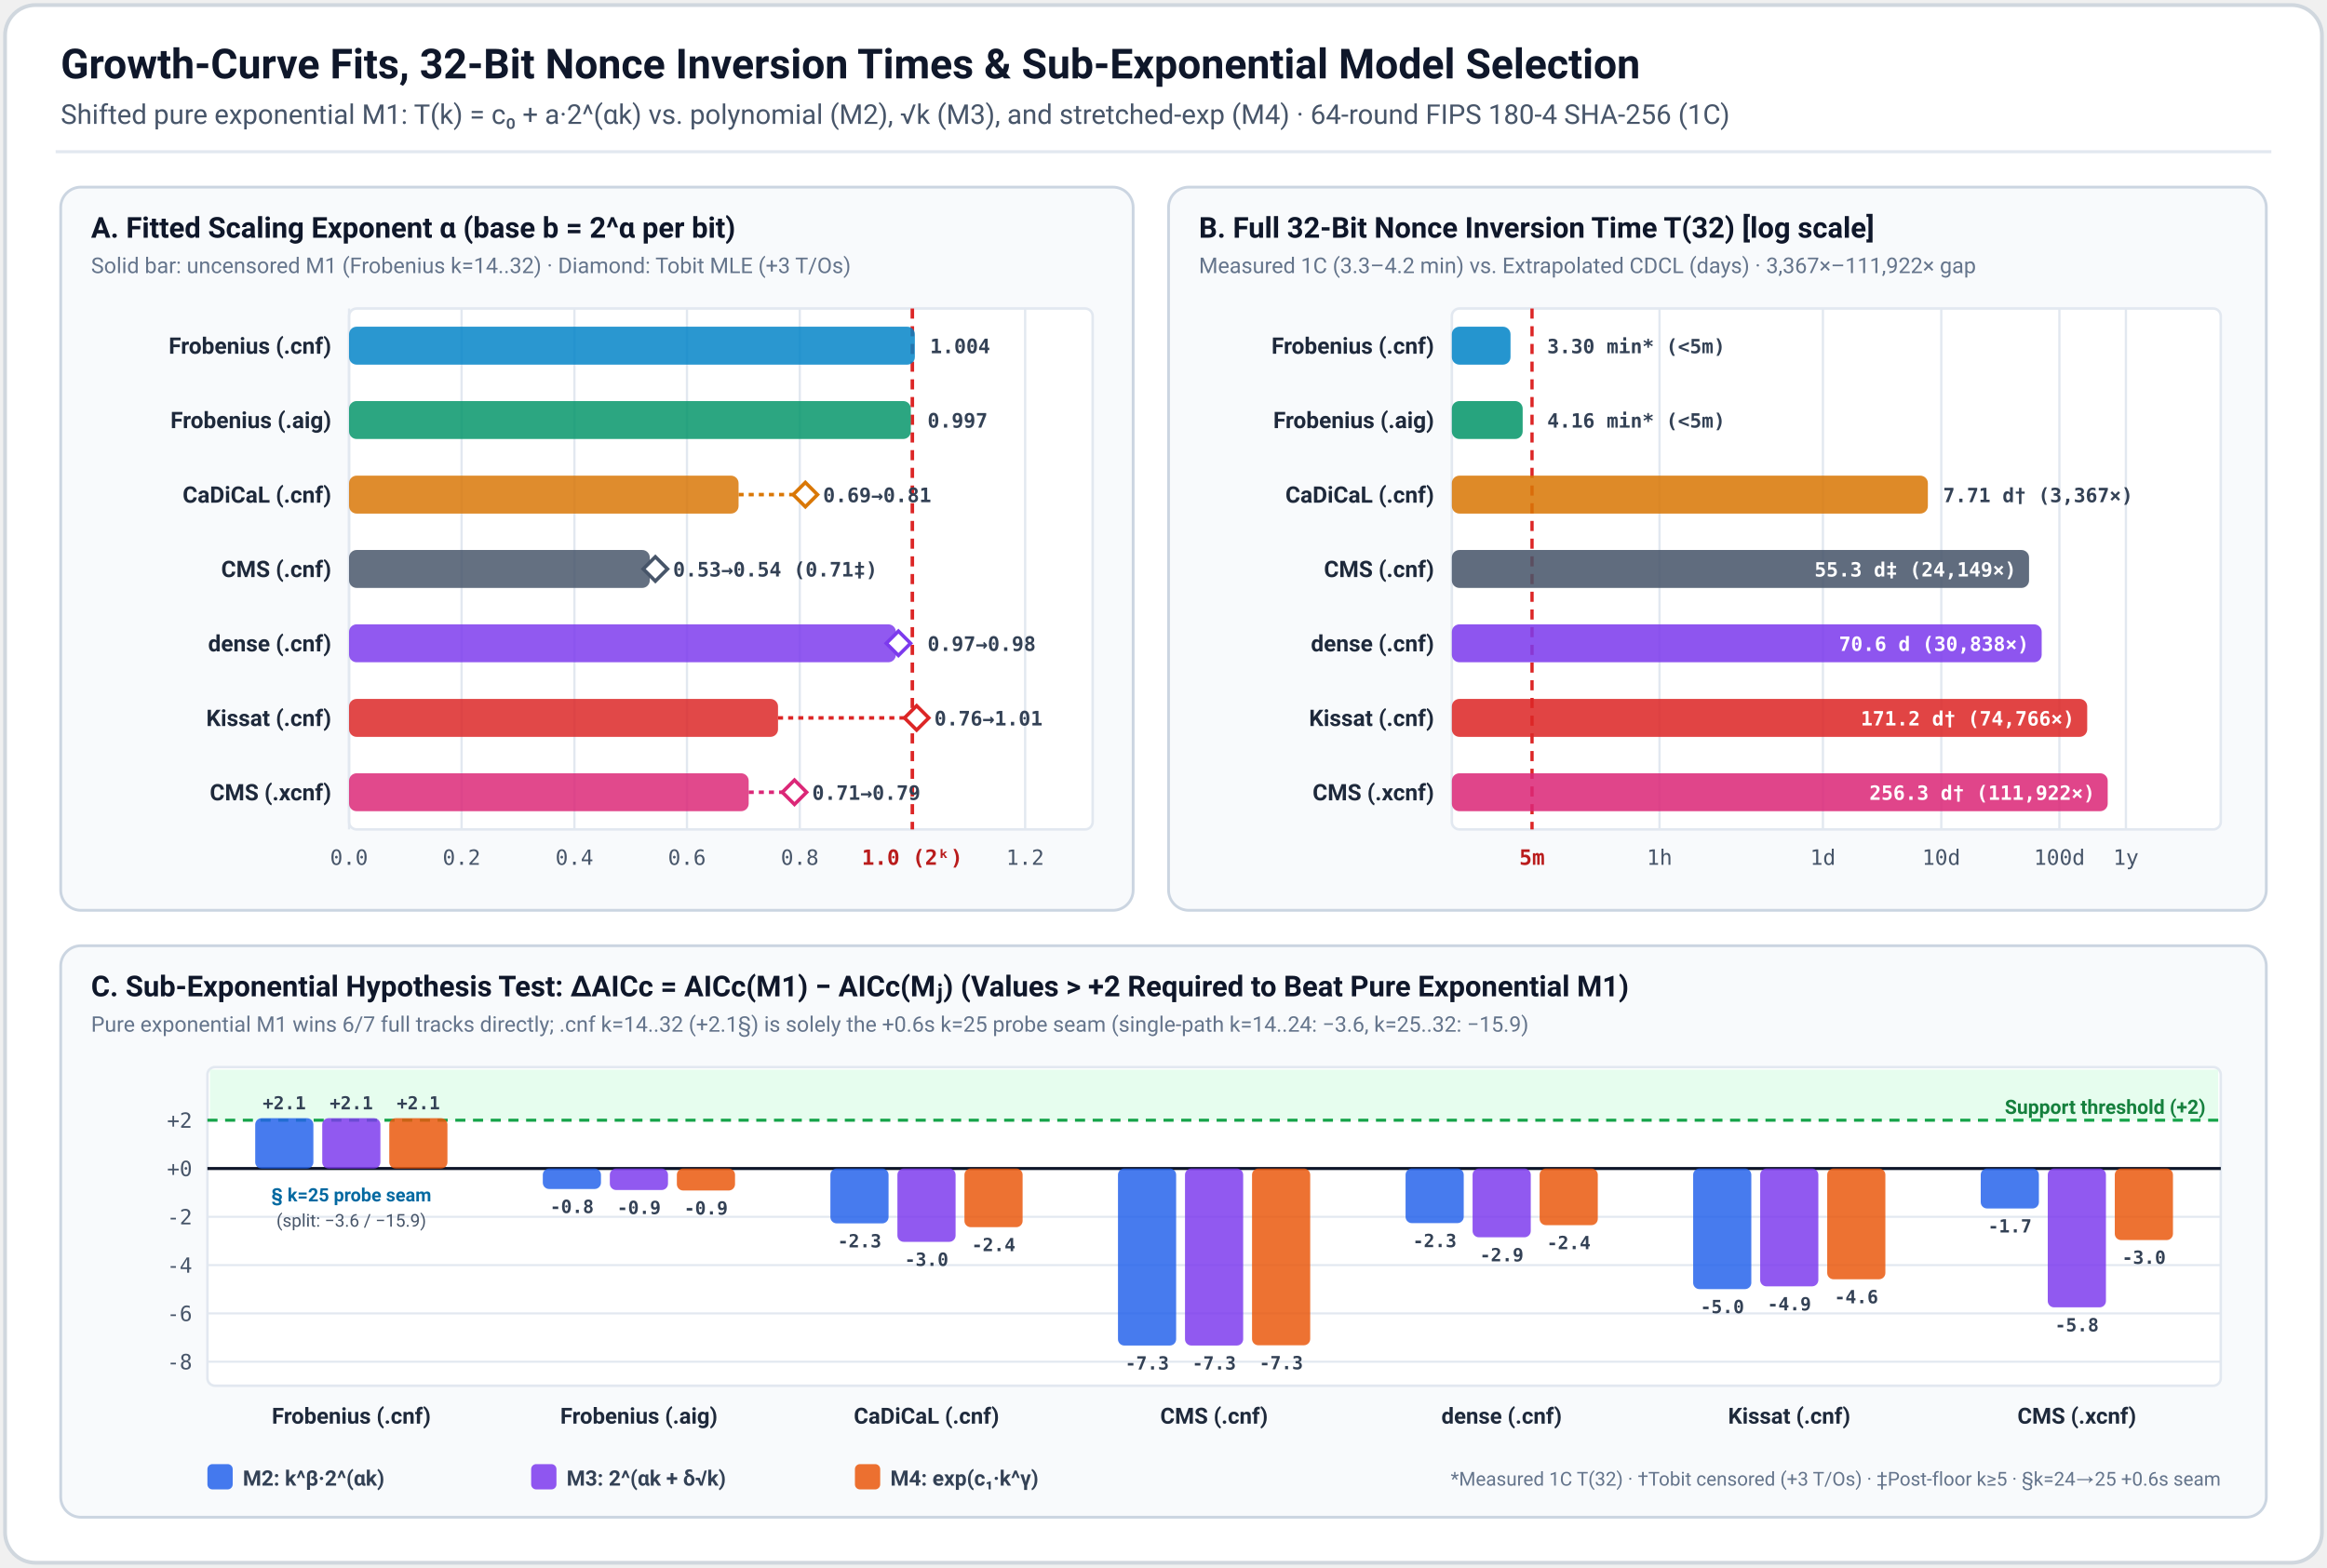
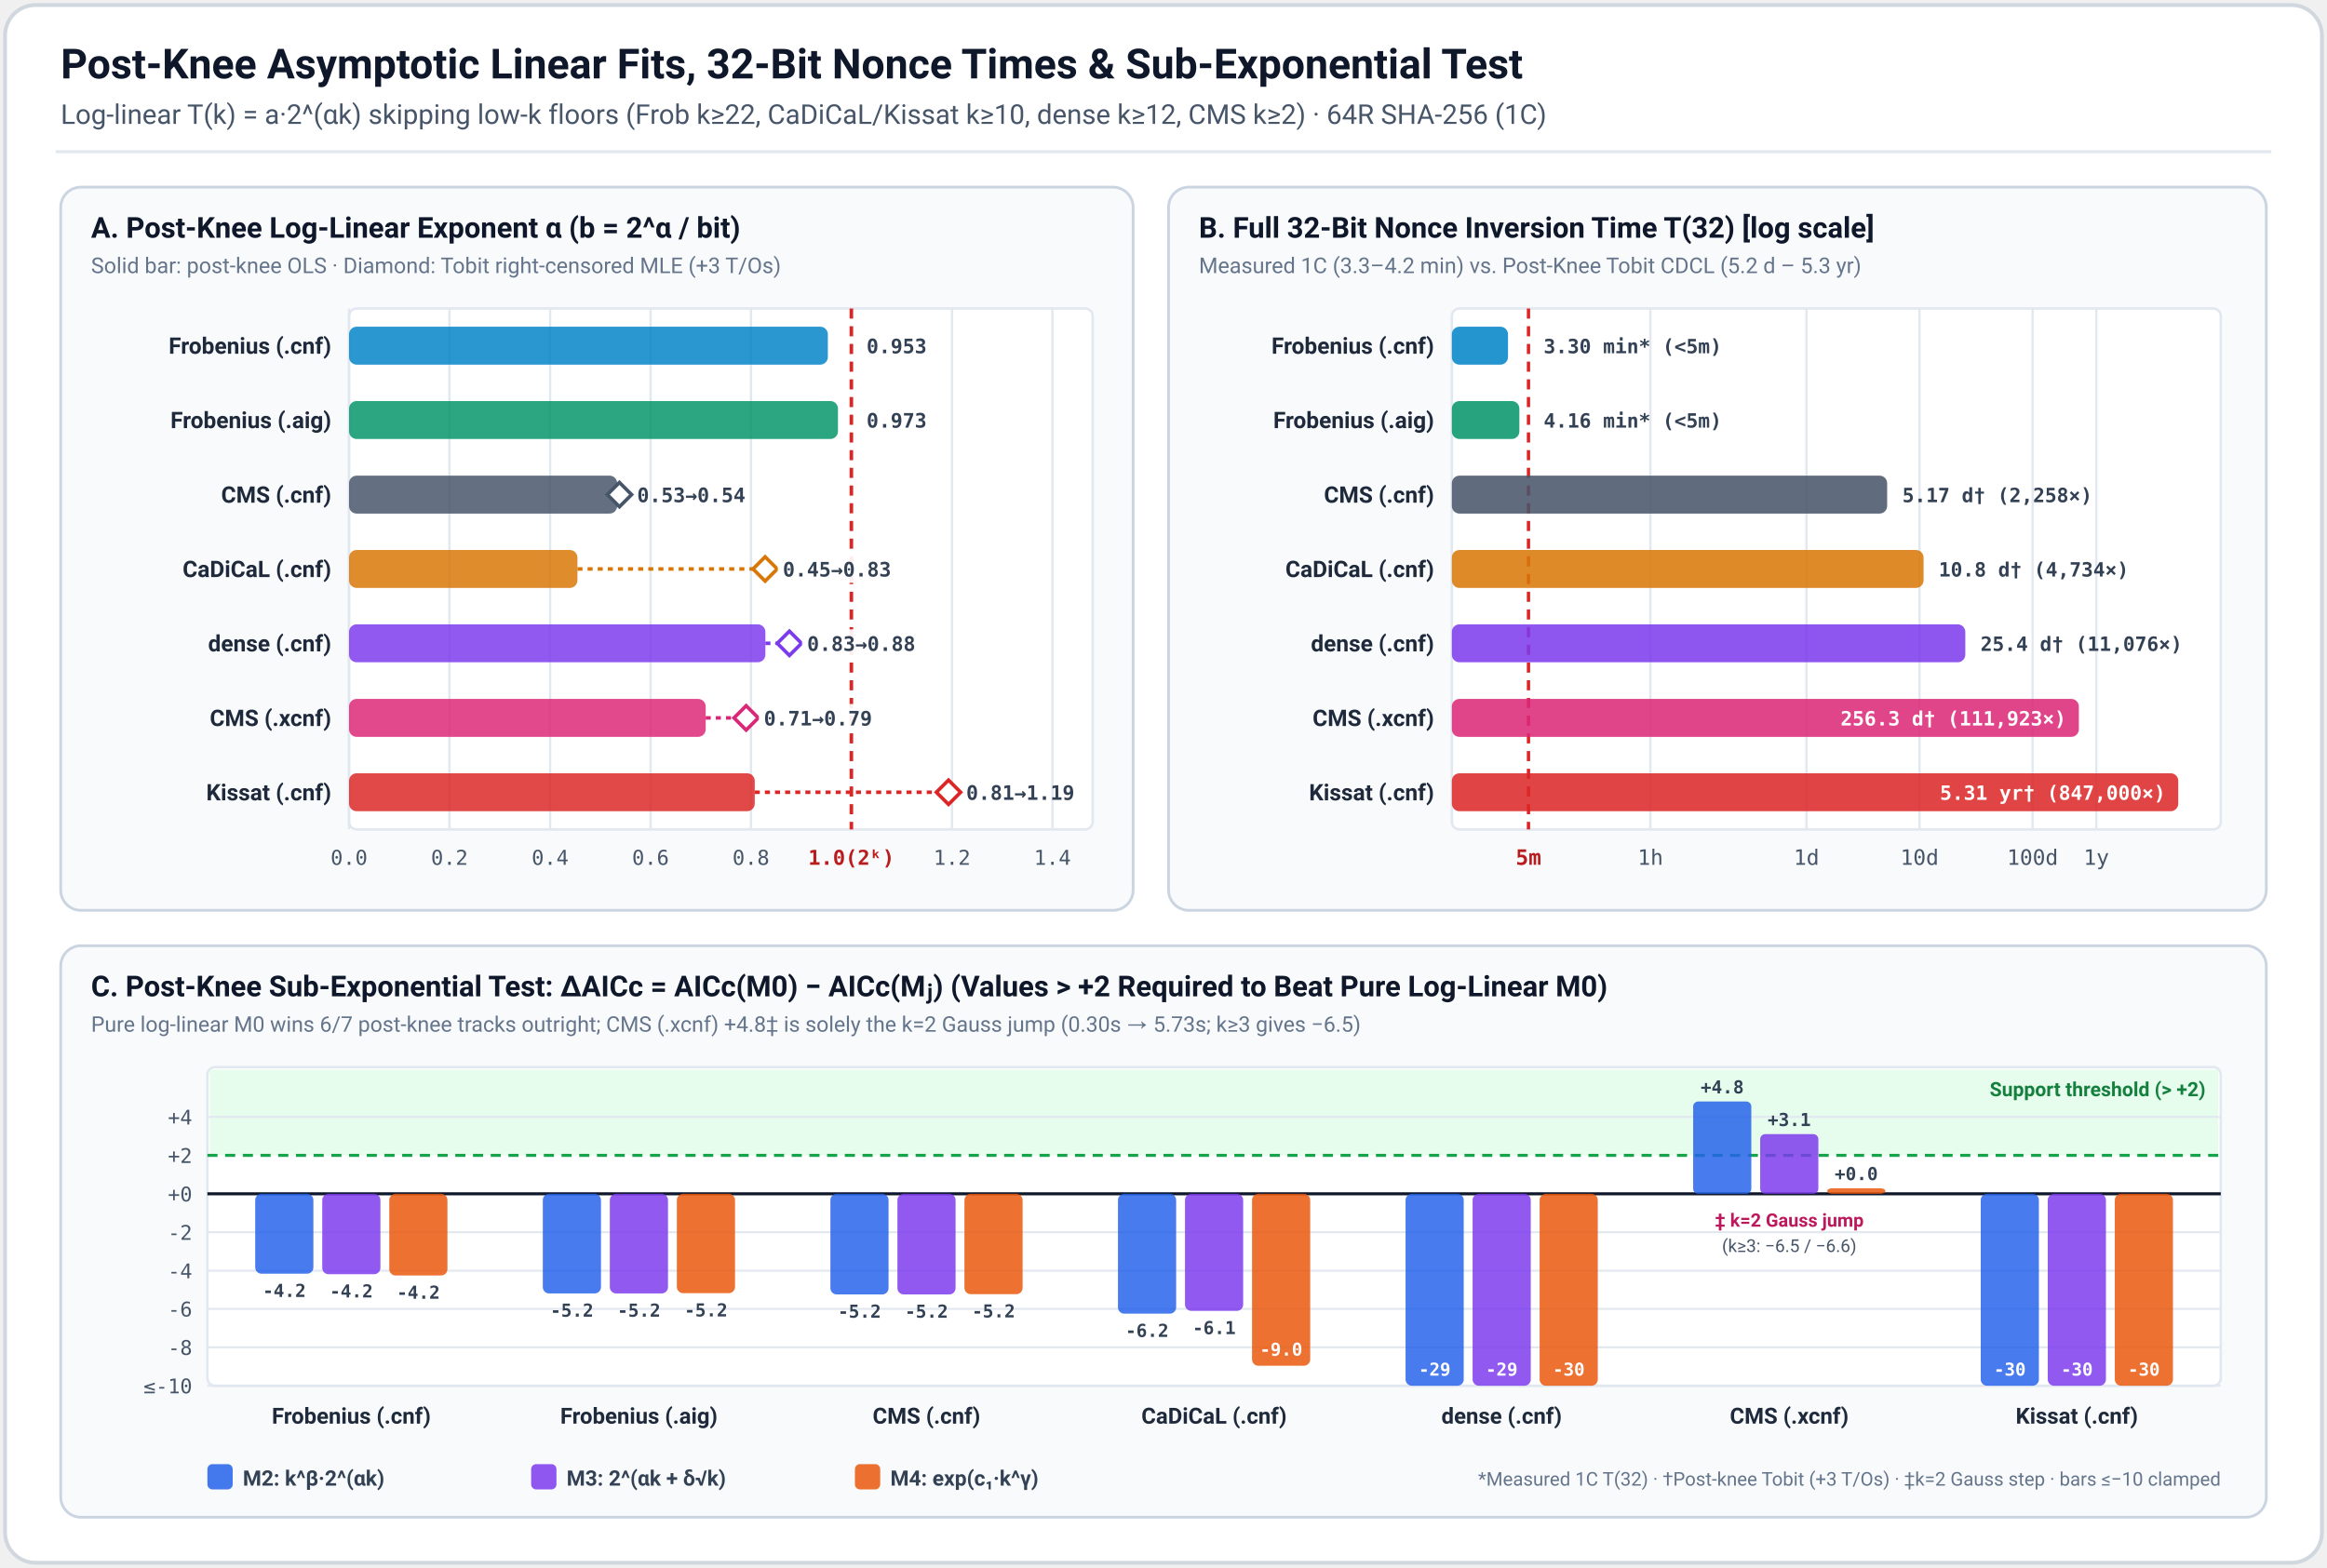
<svg xmlns="http://www.w3.org/2000/svg" viewBox="0 0 920 620" width="920" height="620" role="img" aria-label="Growth-curve analysis: doubling exponents, 32-bit nonce inversion times, and AICc model selection across 7 SAT tracks">
  <rect x="2" y="2" width="916" height="616" rx="12" fill="#ffffff" stroke="#d0d7de" stroke-width="1.5" />
  <g font-family="system-ui, -apple-system, 'Segoe UI', Roboto, Helvetica, Arial, sans-serif">
-     <text x="24" y="31" font-size="16.4" font-weight="700" fill="#0f172a">Growth-Curve Fits, 32-Bit Nonce Inversion Times &amp; Sub-Exponential Model Selection</text>
-     <text x="24" y="49" font-size="10.8" fill="#475569">Shifted pure exponential M1: T(k) = c₀ + a·2^(αk) vs. polynomial (M2), √k (M3), and stretched-exp (M4) · 64-round FIPS 180-4 SHA-256 (1C)</text>
+     <text x="24" y="31" font-size="16.4" font-weight="700" fill="#0f172a">Post-Knee Asymptotic Linear Fits, 32-Bit Nonce Times &amp; Sub-Exponential Test</text>
+     <text x="24" y="49" font-size="10.8" fill="#475569">Log-linear T(k) = a·2^(αk) skipping low-k floors (Frob k≥22, CaDiCaL/Kissat k≥10, dense k≥12, CMS k≥2) · 64R SHA-256 (1C)</text>
    <line x1="22" y1="60" x2="898" y2="60" stroke="#e2e8f0" stroke-width="1.2" />
    <rect x="24" y="74" width="424" height="286" rx="8" fill="#f8fafc" stroke="#cbd5e1" stroke-width="1.1" />
-     <text x="36" y="94" font-size="11.4" font-weight="700" fill="#0f172a">A. Fitted Scaling Exponent α  (base b = 2^α per bit)</text>
-     <text x="36" y="108" font-size="8.6" fill="#64748b">Solid bar: uncensored M1 (Frobenius k=14..32) · Diamond: Tobit MLE (+3 T/Os)</text>
+     <text x="36" y="94" font-size="11.4" font-weight="700" fill="#0f172a">A. Post-Knee Log-Linear Exponent α  (b = 2^α / bit)</text>
+     <text x="36" y="108" font-size="8.6" fill="#64748b">Solid bar: post-knee OLS · Diamond: Tobit right-censored MLE (+3 T/Os)</text>
    <rect x="138" y="122" width="294" height="206" rx="3" fill="#ffffff" stroke="#e2e8f0" stroke-width="1" />
    <line x1="138.0" y1="122" x2="138.0" y2="328" stroke="#e2e8f0" stroke-width="0.9" />
-     <text x="138.0" y="342" text-anchor="middle" font-family="ui-monospace, SFMono-Regular, Menlo, Consolas, monospace" font-size="8.3" font-weight="400" fill="#475569">0.0</text>
-     <line x1="182.5" y1="122" x2="182.5" y2="328" stroke="#e2e8f0" stroke-width="0.9" />
-     <text x="182.5" y="342" text-anchor="middle" font-family="ui-monospace, SFMono-Regular, Menlo, Consolas, monospace" font-size="8.3" font-weight="400" fill="#475569">0.2</text>
-     <line x1="227.1" y1="122" x2="227.1" y2="328" stroke="#e2e8f0" stroke-width="0.9" />
-     <text x="227.1" y="342" text-anchor="middle" font-family="ui-monospace, SFMono-Regular, Menlo, Consolas, monospace" font-size="8.3" font-weight="400" fill="#475569">0.4</text>
-     <line x1="271.6" y1="122" x2="271.6" y2="328" stroke="#e2e8f0" stroke-width="0.9" />
-     <text x="271.6" y="342" text-anchor="middle" font-family="ui-monospace, SFMono-Regular, Menlo, Consolas, monospace" font-size="8.3" font-weight="400" fill="#475569">0.6</text>
-     <line x1="316.2" y1="122" x2="316.2" y2="328" stroke="#e2e8f0" stroke-width="0.9" />
-     <text x="316.2" y="342" text-anchor="middle" font-family="ui-monospace, SFMono-Regular, Menlo, Consolas, monospace" font-size="8.3" font-weight="400" fill="#475569">0.8</text>
-     <line x1="360.7" y1="122" x2="360.7" y2="328" stroke="#dc2626" stroke-width="1.4" stroke-dasharray="4,3" />
-     <text x="360.7" y="342" text-anchor="middle" font-family="ui-monospace, SFMono-Regular, Menlo, Consolas, monospace" font-size="8.3" font-weight="700" fill="#b91c1c">1.0 (2ᵏ)</text>
-     <line x1="405.3" y1="122" x2="405.3" y2="328" stroke="#e2e8f0" stroke-width="0.9" />
-     <text x="405.3" y="342" text-anchor="middle" font-family="ui-monospace, SFMono-Regular, Menlo, Consolas, monospace" font-size="8.3" font-weight="400" fill="#475569">1.2</text>
+     <text x="138.0" y="342" text-anchor="middle" font-family="ui-monospace, SFMono-Regular, Menlo, Consolas, monospace" font-size="8.1" font-weight="400" fill="#475569">0.0</text>
+     <line x1="177.7" y1="122" x2="177.7" y2="328" stroke="#e2e8f0" stroke-width="0.9" />
+     <text x="177.7" y="342" text-anchor="middle" font-family="ui-monospace, SFMono-Regular, Menlo, Consolas, monospace" font-size="8.1" font-weight="400" fill="#475569">0.2</text>
+     <line x1="217.5" y1="122" x2="217.5" y2="328" stroke="#e2e8f0" stroke-width="0.9" />
+     <text x="217.5" y="342" text-anchor="middle" font-family="ui-monospace, SFMono-Regular, Menlo, Consolas, monospace" font-size="8.1" font-weight="400" fill="#475569">0.4</text>
+     <line x1="257.2" y1="122" x2="257.2" y2="328" stroke="#e2e8f0" stroke-width="0.9" />
+     <text x="257.2" y="342" text-anchor="middle" font-family="ui-monospace, SFMono-Regular, Menlo, Consolas, monospace" font-size="8.1" font-weight="400" fill="#475569">0.6</text>
+     <line x1="296.9" y1="122" x2="296.9" y2="328" stroke="#e2e8f0" stroke-width="0.9" />
+     <text x="296.9" y="342" text-anchor="middle" font-family="ui-monospace, SFMono-Regular, Menlo, Consolas, monospace" font-size="8.1" font-weight="400" fill="#475569">0.8</text>
+     <line x1="336.6" y1="122" x2="336.6" y2="328" stroke="#dc2626" stroke-width="1.4" stroke-dasharray="4,3" />
+     <text x="336.6" y="342" text-anchor="middle" font-family="ui-monospace, SFMono-Regular, Menlo, Consolas, monospace" font-size="8.1" font-weight="700" fill="#b91c1c">1.0(2ᵏ)</text>
+     <line x1="376.4" y1="122" x2="376.4" y2="328" stroke="#e2e8f0" stroke-width="0.9" />
+     <text x="376.4" y="342" text-anchor="middle" font-family="ui-monospace, SFMono-Regular, Menlo, Consolas, monospace" font-size="8.1" font-weight="400" fill="#475569">1.2</text>
+     <line x1="416.1" y1="122" x2="416.1" y2="328" stroke="#e2e8f0" stroke-width="0.9" />
+     <text x="416.1" y="342" text-anchor="middle" font-family="ui-monospace, SFMono-Regular, Menlo, Consolas, monospace" font-size="8.1" font-weight="400" fill="#475569">1.4</text>
    <text x="131" y="139.9" text-anchor="end" font-size="9.0" font-weight="600" fill="#1e293b">Frobenius (.cnf)</text>
-     <rect x="138" y="129.2" width="223.7" height="15" rx="3" fill="#0284c7" opacity="0.84" />
-     <text x="367.7" y="139.7" font-family="ui-monospace, SFMono-Regular, Menlo, Consolas, monospace" font-size="7.9" font-weight="700" fill="#334155">1.004</text>
+     <rect x="138" y="129.2" width="189.3" height="15" rx="3" fill="#0284c7" opacity="0.84" />
+     <text x="342.6" y="139.7" font-family="ui-monospace, SFMono-Regular, Menlo, Consolas, monospace" font-size="7.9" font-weight="700" fill="#334155">0.953</text>
    <text x="131" y="169.3" text-anchor="end" font-size="9.0" font-weight="600" fill="#1e293b">Frobenius (.aig)</text>
-     <rect x="138" y="158.6" width="222.1" height="15" rx="3" fill="#059669" opacity="0.84" />
-     <text x="366.7" y="169.1" font-family="ui-monospace, SFMono-Regular, Menlo, Consolas, monospace" font-size="7.9" font-weight="700" fill="#334155">0.997</text>
-     <text x="131" y="198.8" text-anchor="end" font-size="9.0" font-weight="600" fill="#1e293b">CaDiCaL (.cnf)</text>
-     <rect x="138" y="188.1" width="154.0" height="15" rx="3" fill="#d97706" opacity="0.84" />
-     <line x1="292.0" y1="195.6" x2="318.4" y2="195.6" stroke="#d97706" stroke-width="1.4" stroke-dasharray="2,2" />
-     <polygon points="318.4,190.8 323.2,195.6 318.4,200.4 313.6,195.6" fill="#ffffff" stroke="#d97706" stroke-width="1.4" />
-     <text x="325.4" y="198.6" font-family="ui-monospace, SFMono-Regular, Menlo, Consolas, monospace" font-size="7.9" font-weight="700" fill="#334155">0.69→0.81</text>
-     <text x="131" y="228.2" text-anchor="end" font-size="9.0" font-weight="600" fill="#1e293b">CMS (.cnf)</text>
-     <rect x="138" y="217.5" width="118.9" height="15" rx="3" fill="#475569" opacity="0.84" />
-     <polygon points="259.1,220.2 263.9,225.0 259.1,229.8 254.3,225.0" fill="#ffffff" stroke="#475569" stroke-width="1.4" />
-     <text x="266.1" y="228.0" font-family="ui-monospace, SFMono-Regular, Menlo, Consolas, monospace" font-size="7.9" font-weight="700" fill="#334155">0.53→0.54 (0.71‡)</text>
+     <rect x="138" y="158.6" width="193.3" height="15" rx="3" fill="#059669" opacity="0.84" />
+     <text x="342.6" y="169.1" font-family="ui-monospace, SFMono-Regular, Menlo, Consolas, monospace" font-size="7.9" font-weight="700" fill="#334155">0.973</text>
+     <text x="131" y="198.8" text-anchor="end" font-size="9.0" font-weight="600" fill="#1e293b">CMS (.cnf)</text>
+     <rect x="138" y="188.1" width="106.0" height="15" rx="3" fill="#475569" opacity="0.84" />
+     <polygon points="244.9,190.8 249.7,195.6 244.9,200.4 240.1,195.6" fill="#ffffff" stroke="#475569" stroke-width="1.4" />
+     <text x="251.9" y="198.6" font-family="ui-monospace, SFMono-Regular, Menlo, Consolas, monospace" font-size="7.9" font-weight="700" fill="#334155">0.53→0.54</text>
+     <text x="131" y="228.2" text-anchor="end" font-size="9.0" font-weight="600" fill="#1e293b">CaDiCaL (.cnf)</text>
+     <rect x="138" y="217.5" width="90.3" height="15" rx="3" fill="#d97706" opacity="0.84" />
+     <line x1="228.3" y1="225.0" x2="302.5" y2="225.0" stroke="#d97706" stroke-width="1.4" stroke-dasharray="2,2" />
+     <polygon points="302.5,220.2 307.3,225.0 302.5,229.8 297.7,225.0" fill="#ffffff" stroke="#d97706" stroke-width="1.4" />
+     <rect x="307.5" y="219.5" width="47.2" height="11.0" rx="2" fill="#ffffff" opacity="0.92" />
+     <text x="309.5" y="228.0" font-family="ui-monospace, SFMono-Regular, Menlo, Consolas, monospace" font-size="7.9" font-weight="700" fill="#334155">0.45→0.83</text>
    <text x="131" y="257.6" text-anchor="end" font-size="9.0" font-weight="600" fill="#1e293b">dense (.cnf)</text>
-     <rect x="138" y="246.9" width="216.2" height="15" rx="3" fill="#7c3aed" opacity="0.84" />
-     <polygon points="355.2,249.6 360.0,254.4 355.2,259.2 350.4,254.4" fill="#ffffff" stroke="#7c3aed" stroke-width="1.4" />
-     <text x="366.7" y="257.4" font-family="ui-monospace, SFMono-Regular, Menlo, Consolas, monospace" font-size="7.9" font-weight="700" fill="#334155">0.97→0.98</text>
-     <text x="131" y="287.1" text-anchor="end" font-size="9.0" font-weight="600" fill="#1e293b">Kissat (.cnf)</text>
-     <rect x="138" y="276.4" width="169.6" height="15" rx="3" fill="#dc2626" opacity="0.84" />
-     <line x1="307.6" y1="283.9" x2="362.4" y2="283.9" stroke="#dc2626" stroke-width="1.4" stroke-dasharray="2,2" />
-     <polygon points="362.4,279.1 367.2,283.9 362.4,288.7 357.6,283.9" fill="#ffffff" stroke="#dc2626" stroke-width="1.4" />
-     <text x="369.4" y="286.9" font-family="ui-monospace, SFMono-Regular, Menlo, Consolas, monospace" font-size="7.9" font-weight="700" fill="#334155">0.76→1.01</text>
-     <text x="131" y="316.5" text-anchor="end" font-size="9.0" font-weight="600" fill="#1e293b">CMS (.xcnf)</text>
-     <rect x="138" y="305.8" width="158.0" height="15" rx="3" fill="#db2777" opacity="0.84" />
-     <line x1="296.0" y1="313.3" x2="314.1" y2="313.3" stroke="#db2777" stroke-width="1.4" stroke-dasharray="2,2" />
-     <polygon points="314.1,308.5 318.9,313.3 314.1,318.1 309.3,313.3" fill="#ffffff" stroke="#db2777" stroke-width="1.4" />
-     <text x="321.1" y="316.3" font-family="ui-monospace, SFMono-Regular, Menlo, Consolas, monospace" font-size="7.9" font-weight="700" fill="#334155">0.71→0.79</text>
+     <rect x="138" y="246.9" width="164.6" height="15" rx="3" fill="#7c3aed" opacity="0.84" />
+     <line x1="302.6" y1="254.4" x2="312.1" y2="254.4" stroke="#7c3aed" stroke-width="1.4" stroke-dasharray="2,2" />
+     <polygon points="312.1,249.6 316.9,254.4 312.1,259.2 307.3,254.4" fill="#ffffff" stroke="#7c3aed" stroke-width="1.4" />
+     <rect x="317.1" y="248.9" width="47.2" height="11.0" rx="2" fill="#ffffff" opacity="0.92" />
+     <text x="319.1" y="257.4" font-family="ui-monospace, SFMono-Regular, Menlo, Consolas, monospace" font-size="7.9" font-weight="700" fill="#334155">0.83→0.88</text>
+     <text x="131" y="287.1" text-anchor="end" font-size="9.0" font-weight="600" fill="#1e293b">CMS (.xcnf)</text>
+     <rect x="138" y="276.4" width="141.0" height="15" rx="3" fill="#db2777" opacity="0.84" />
+     <line x1="279.0" y1="283.9" x2="295.0" y2="283.9" stroke="#db2777" stroke-width="1.4" stroke-dasharray="2,2" />
+     <polygon points="295.0,279.1 299.8,283.9 295.0,288.7 290.2,283.9" fill="#ffffff" stroke="#db2777" stroke-width="1.4" />
+     <rect x="300.0" y="278.4" width="47.2" height="11.0" rx="2" fill="#ffffff" opacity="0.92" />
+     <text x="302.0" y="286.9" font-family="ui-monospace, SFMono-Regular, Menlo, Consolas, monospace" font-size="7.9" font-weight="700" fill="#334155">0.71→0.79</text>
+     <text x="131" y="316.5" text-anchor="end" font-size="9.0" font-weight="600" fill="#1e293b">Kissat (.cnf)</text>
+     <rect x="138" y="305.8" width="160.4" height="15" rx="3" fill="#dc2626" opacity="0.84" />
+     <line x1="298.4" y1="313.3" x2="375.0" y2="313.3" stroke="#dc2626" stroke-width="1.4" stroke-dasharray="2,2" />
+     <polygon points="375.0,308.5 379.8,313.3 375.0,318.1 370.2,313.3" fill="#ffffff" stroke="#dc2626" stroke-width="1.4" />
+     <text x="382.0" y="316.3" font-family="ui-monospace, SFMono-Regular, Menlo, Consolas, monospace" font-size="7.9" font-weight="700" fill="#334155">0.81→1.19</text>
    <rect x="462" y="74" width="434" height="286" rx="8" fill="#f8fafc" stroke="#cbd5e1" stroke-width="1.1" />
    <text x="474" y="94" font-size="11.4" font-weight="700" fill="#0f172a">B. Full 32-Bit Nonce Inversion Time T(32)  [log scale]</text>
-     <text x="474" y="108" font-size="8.6" fill="#64748b">Measured 1C (3.3–4.2 min) vs. Extrapolated CDCL (days) · 3,367×–111,922× gap</text>
+     <text x="474" y="108" font-size="8.6" fill="#64748b">Measured 1C (3.3–4.2 min) vs. Post-Knee Tobit CDCL (5.2 d – 5.3 yr)</text>
    <rect x="574" y="122" width="304" height="206" rx="3" fill="#ffffff" stroke="#e2e8f0" stroke-width="1" />
-     <line x1="605.7" y1="122" x2="605.7" y2="328" stroke="#dc2626" stroke-width="1.3" stroke-dasharray="4,3" />
-     <text x="605.7" y="342" text-anchor="middle" font-family="ui-monospace, SFMono-Regular, Menlo, Consolas, monospace" font-size="8.4" font-weight="700" fill="#b91c1c">5m</text>
-     <line x1="656.1" y1="122" x2="656.1" y2="328" stroke="#e2e8f0" stroke-width="0.9" />
-     <text x="656.1" y="342" text-anchor="middle" font-family="ui-monospace, SFMono-Regular, Menlo, Consolas, monospace" font-size="8.4" font-weight="400" fill="#475569">1h</text>
-     <line x1="720.7" y1="122" x2="720.7" y2="328" stroke="#e2e8f0" stroke-width="0.9" />
-     <text x="720.7" y="342" text-anchor="middle" font-family="ui-monospace, SFMono-Regular, Menlo, Consolas, monospace" font-size="8.4" font-weight="400" fill="#475569">1d</text>
-     <line x1="767.5" y1="122" x2="767.5" y2="328" stroke="#e2e8f0" stroke-width="0.9" />
-     <text x="767.5" y="342" text-anchor="middle" font-family="ui-monospace, SFMono-Regular, Menlo, Consolas, monospace" font-size="8.4" font-weight="400" fill="#475569">10d</text>
-     <line x1="814.2" y1="122" x2="814.2" y2="328" stroke="#e2e8f0" stroke-width="0.9" />
-     <text x="814.2" y="342" text-anchor="middle" font-family="ui-monospace, SFMono-Regular, Menlo, Consolas, monospace" font-size="8.4" font-weight="400" fill="#475569">100d</text>
-     <line x1="840.5" y1="122" x2="840.5" y2="328" stroke="#e2e8f0" stroke-width="0.9" />
-     <text x="840.5" y="342" text-anchor="middle" font-family="ui-monospace, SFMono-Regular, Menlo, Consolas, monospace" font-size="8.4" font-weight="400" fill="#475569">1y</text>
+     <line x1="604.3" y1="122" x2="604.3" y2="328" stroke="#dc2626" stroke-width="1.3" stroke-dasharray="4,3" />
+     <text x="604.3" y="342" text-anchor="middle" font-family="ui-monospace, SFMono-Regular, Menlo, Consolas, monospace" font-size="8.4" font-weight="700" fill="#b91c1c">5m</text>
+     <line x1="652.5" y1="122" x2="652.5" y2="328" stroke="#e2e8f0" stroke-width="0.9" />
+     <text x="652.5" y="342" text-anchor="middle" font-family="ui-monospace, SFMono-Regular, Menlo, Consolas, monospace" font-size="8.4" font-weight="400" fill="#475569">1h</text>
+     <line x1="714.2" y1="122" x2="714.2" y2="328" stroke="#e2e8f0" stroke-width="0.9" />
+     <text x="714.2" y="342" text-anchor="middle" font-family="ui-monospace, SFMono-Regular, Menlo, Consolas, monospace" font-size="8.4" font-weight="400" fill="#475569">1d</text>
+     <line x1="758.9" y1="122" x2="758.9" y2="328" stroke="#e2e8f0" stroke-width="0.9" />
+     <text x="758.9" y="342" text-anchor="middle" font-family="ui-monospace, SFMono-Regular, Menlo, Consolas, monospace" font-size="8.4" font-weight="400" fill="#475569">10d</text>
+     <line x1="803.6" y1="122" x2="803.6" y2="328" stroke="#e2e8f0" stroke-width="0.9" />
+     <text x="803.6" y="342" text-anchor="middle" font-family="ui-monospace, SFMono-Regular, Menlo, Consolas, monospace" font-size="8.4" font-weight="400" fill="#475569">100d</text>
+     <line x1="828.8" y1="122" x2="828.8" y2="328" stroke="#e2e8f0" stroke-width="0.9" />
+     <text x="828.8" y="342" text-anchor="middle" font-family="ui-monospace, SFMono-Regular, Menlo, Consolas, monospace" font-size="8.4" font-weight="400" fill="#475569">1y</text>
    <text x="567" y="139.9" text-anchor="end" font-size="9.0" font-weight="600" fill="#1e293b">Frobenius (.cnf)</text>
-     <rect x="574" y="129.2" width="23.2" height="15" rx="3" fill="#0284c7" opacity="0.86" />
-     <text x="611.7" y="139.7" font-family="ui-monospace, SFMono-Regular, Menlo, Consolas, monospace" font-size="7.8" font-weight="700" fill="#334155">3.30 min* (&lt;5m)</text>
+     <rect x="574" y="129.2" width="22.2" height="15" rx="3" fill="#0284c7" opacity="0.86" />
+     <text x="610.3" y="139.7" font-family="ui-monospace, SFMono-Regular, Menlo, Consolas, monospace" font-size="7.8" font-weight="700" fill="#334155">3.30 min* (&lt;5m)</text>
    <text x="567" y="169.3" text-anchor="end" font-size="9.0" font-weight="600" fill="#1e293b">Frobenius (.aig)</text>
-     <rect x="574" y="158.6" width="28.0" height="15" rx="3" fill="#059669" opacity="0.86" />
-     <text x="611.7" y="169.1" font-family="ui-monospace, SFMono-Regular, Menlo, Consolas, monospace" font-size="7.8" font-weight="700" fill="#334155">4.16 min* (&lt;5m)</text>
-     <text x="567" y="198.8" text-anchor="end" font-size="9.0" font-weight="600" fill="#1e293b">CaDiCaL (.cnf)</text>
-     <rect x="574" y="188.1" width="188.2" height="15" rx="3" fill="#d97706" opacity="0.86" />
-     <text x="768.2" y="198.6" font-family="ui-monospace, SFMono-Regular, Menlo, Consolas, monospace" font-size="7.8" font-weight="700" fill="#334155">7.71 d† (3,367×)</text>
-     <text x="567" y="228.2" text-anchor="end" font-size="9.0" font-weight="600" fill="#1e293b">CMS (.cnf)</text>
-     <rect x="574" y="217.5" width="228.2" height="15" rx="3" fill="#475569" opacity="0.86" />
-     <text x="797.2" y="228.0" text-anchor="end" font-family="ui-monospace, SFMono-Regular, Menlo, Consolas, monospace" font-size="7.8" font-weight="700" fill="#ffffff">55.3 d‡ (24,149×)</text>
+     <rect x="574" y="158.6" width="26.7" height="15" rx="3" fill="#059669" opacity="0.86" />
+     <text x="610.3" y="169.1" font-family="ui-monospace, SFMono-Regular, Menlo, Consolas, monospace" font-size="7.8" font-weight="700" fill="#334155">4.16 min* (&lt;5m)</text>
+     <text x="567" y="198.8" text-anchor="end" font-size="9.0" font-weight="600" fill="#1e293b">CMS (.cnf)</text>
+     <rect x="574" y="188.1" width="172.1" height="15" rx="3" fill="#475569" opacity="0.86" />
+     <text x="752.1" y="198.6" font-family="ui-monospace, SFMono-Regular, Menlo, Consolas, monospace" font-size="7.8" font-weight="700" fill="#334155">5.17 d† (2,258×)</text>
+     <text x="567" y="228.2" text-anchor="end" font-size="9.0" font-weight="600" fill="#1e293b">CaDiCaL (.cnf)</text>
+     <rect x="574" y="217.5" width="186.5" height="15" rx="3" fill="#d97706" opacity="0.86" />
+     <text x="766.5" y="228.0" font-family="ui-monospace, SFMono-Regular, Menlo, Consolas, monospace" font-size="7.8" font-weight="700" fill="#334155">10.8 d† (4,734×)</text>
    <text x="567" y="257.6" text-anchor="end" font-size="9.0" font-weight="600" fill="#1e293b">dense (.cnf)</text>
-     <rect x="574" y="246.9" width="233.2" height="15" rx="3" fill="#7c3aed" opacity="0.86" />
-     <text x="802.2" y="257.4" text-anchor="end" font-family="ui-monospace, SFMono-Regular, Menlo, Consolas, monospace" font-size="7.8" font-weight="700" fill="#ffffff">70.6 d (30,838×)</text>
-     <text x="567" y="287.1" text-anchor="end" font-size="9.0" font-weight="600" fill="#1e293b">Kissat (.cnf)</text>
-     <rect x="574" y="276.4" width="251.2" height="15" rx="3" fill="#dc2626" opacity="0.86" />
-     <text x="820.2" y="286.9" text-anchor="end" font-family="ui-monospace, SFMono-Regular, Menlo, Consolas, monospace" font-size="7.8" font-weight="700" fill="#ffffff">171.2 d† (74,766×)</text>
-     <text x="567" y="316.5" text-anchor="end" font-size="9.0" font-weight="600" fill="#1e293b">CMS (.xcnf)</text>
-     <rect x="574" y="305.8" width="259.3" height="15" rx="3" fill="#db2777" opacity="0.86" />
-     <text x="828.3" y="316.3" text-anchor="end" font-family="ui-monospace, SFMono-Regular, Menlo, Consolas, monospace" font-size="7.8" font-weight="700" fill="#ffffff">256.3 d† (111,922×)</text>
+     <rect x="574" y="246.9" width="203.0" height="15" rx="3" fill="#7c3aed" opacity="0.86" />
+     <text x="783.0" y="257.4" font-family="ui-monospace, SFMono-Regular, Menlo, Consolas, monospace" font-size="7.8" font-weight="700" fill="#334155">25.4 d† (11,076×)</text>
+     <text x="567" y="287.1" text-anchor="end" font-size="9.0" font-weight="600" fill="#1e293b">CMS (.xcnf)</text>
+     <rect x="574" y="276.4" width="247.9" height="15" rx="3" fill="#db2777" opacity="0.86" />
+     <text x="816.9" y="286.9" text-anchor="end" font-family="ui-monospace, SFMono-Regular, Menlo, Consolas, monospace" font-size="7.8" font-weight="700" fill="#ffffff">256.3 d† (111,923×)</text>
+     <text x="567" y="316.5" text-anchor="end" font-size="9.0" font-weight="600" fill="#1e293b">Kissat (.cnf)</text>
+     <rect x="574" y="305.8" width="287.2" height="15" rx="3" fill="#dc2626" opacity="0.86" />
+     <text x="856.2" y="316.3" text-anchor="end" font-family="ui-monospace, SFMono-Regular, Menlo, Consolas, monospace" font-size="7.8" font-weight="700" fill="#ffffff">5.31 yr† (847,000×)</text>
    <rect x="24" y="374" width="872" height="226" rx="8" fill="#f8fafc" stroke="#cbd5e1" stroke-width="1.1" />
-     <text x="36" y="394" font-size="11.4" font-weight="700" fill="#0f172a">C. Sub-Exponential Hypothesis Test: ΔAICc = AICc(M1) − AICc(Mⱼ)  (Values &gt; +2 Required to Beat Pure Exponential M1)</text>
-     <text x="36" y="408" font-size="8.5" fill="#64748b">Pure exponential M1 wins 6/7 full tracks directly; .cnf k=14..32 (+2.1§) is solely the +0.6s k=25 probe seam (single-path k=14..24: −3.6, k=25..32: −15.9)</text>
+     <text x="36" y="394" font-size="11.4" font-weight="700" fill="#0f172a">C. Post-Knee Sub-Exponential Test: ΔAICc = AICc(M0) − AICc(Mⱼ)  (Values &gt; +2 Required to Beat Pure Log-Linear M0)</text>
+     <text x="36" y="408" font-size="8.5" fill="#64748b">Pure log-linear M0 wins 6/7 post-knee tracks outright; CMS (.xcnf) +4.8‡ is solely the k=2 Gauss jump (0.30s → 5.73s; k≥3 gives −6.5)</text>
    <rect x="82" y="422" width="796" height="126" rx="3" fill="#ffffff" stroke="#e2e8f0" stroke-width="1" />
-     <rect x="83" y="423" width="794" height="20.0" fill="#dcfce7" opacity="0.7" />
-     <text x="872" y="440.5" text-anchor="end" font-size="7.8" font-weight="700" fill="#15803d">Support threshold (+2)</text>
-     <line x1="82" y1="443.0" x2="878" y2="443.0" stroke="#16a34a" stroke-width="1.2" stroke-dasharray="4,3" />
-     <text x="76" y="446.0" text-anchor="end" font-family="ui-monospace, SFMono-Regular, Menlo, Consolas, monospace" font-size="8.3" fill="#475569">+2</text>
-     <line x1="82" y1="462.1" x2="878" y2="462.1" stroke="#0f172a" stroke-width="1.2" />
-     <text x="76" y="465.1" text-anchor="end" font-family="ui-monospace, SFMono-Regular, Menlo, Consolas, monospace" font-size="8.3" fill="#475569">+0</text>
-     <line x1="82" y1="481.2" x2="878" y2="481.2" stroke="#e2e8f0" stroke-width="0.8" />
-     <text x="76" y="484.2" text-anchor="end" font-family="ui-monospace, SFMono-Regular, Menlo, Consolas, monospace" font-size="8.3" fill="#475569">-2</text>
-     <line x1="82" y1="500.3" x2="878" y2="500.3" stroke="#e2e8f0" stroke-width="0.8" />
-     <text x="76" y="503.3" text-anchor="end" font-family="ui-monospace, SFMono-Regular, Menlo, Consolas, monospace" font-size="8.3" fill="#475569">-4</text>
-     <line x1="82" y1="519.4" x2="878" y2="519.4" stroke="#e2e8f0" stroke-width="0.8" />
-     <text x="76" y="522.4" text-anchor="end" font-family="ui-monospace, SFMono-Regular, Menlo, Consolas, monospace" font-size="8.3" fill="#475569">-6</text>
-     <line x1="82" y1="538.5" x2="878" y2="538.5" stroke="#e2e8f0" stroke-width="0.8" />
-     <text x="76" y="541.5" text-anchor="end" font-family="ui-monospace, SFMono-Regular, Menlo, Consolas, monospace" font-size="8.3" fill="#475569">-8</text>
+     <rect x="83" y="423" width="794" height="33.9" fill="#dcfce7" opacity="0.7" />
+     <text x="872" y="433.5" text-anchor="end" font-size="7.8" font-weight="700" fill="#15803d">Support threshold (&gt; +2)</text>
+     <line x1="82" y1="441.7" x2="878" y2="441.7" stroke="#e2e8f0" stroke-width="0.8" />
+     <text x="76" y="444.7" text-anchor="end" font-family="ui-monospace, SFMono-Regular, Menlo, Consolas, monospace" font-size="8.0" fill="#475569">+4</text>
+     <line x1="82" y1="456.9" x2="878" y2="456.9" stroke="#16a34a" stroke-width="1.2" stroke-dasharray="4,3" />
+     <text x="76" y="459.9" text-anchor="end" font-family="ui-monospace, SFMono-Regular, Menlo, Consolas, monospace" font-size="8.0" fill="#475569">+2</text>
+     <line x1="82" y1="472.1" x2="878" y2="472.1" stroke="#0f172a" stroke-width="1.2" />
+     <text x="76" y="475.1" text-anchor="end" font-family="ui-monospace, SFMono-Regular, Menlo, Consolas, monospace" font-size="8.0" fill="#475569">+0</text>
+     <line x1="82" y1="487.3" x2="878" y2="487.3" stroke="#e2e8f0" stroke-width="0.8" />
+     <text x="76" y="490.3" text-anchor="end" font-family="ui-monospace, SFMono-Regular, Menlo, Consolas, monospace" font-size="8.0" fill="#475569">-2</text>
+     <line x1="82" y1="502.5" x2="878" y2="502.5" stroke="#e2e8f0" stroke-width="0.8" />
+     <text x="76" y="505.5" text-anchor="end" font-family="ui-monospace, SFMono-Regular, Menlo, Consolas, monospace" font-size="8.0" fill="#475569">-4</text>
+     <line x1="82" y1="517.6" x2="878" y2="517.6" stroke="#e2e8f0" stroke-width="0.8" />
+     <text x="76" y="520.6" text-anchor="end" font-family="ui-monospace, SFMono-Regular, Menlo, Consolas, monospace" font-size="8.0" fill="#475569">-6</text>
+     <line x1="82" y1="532.8" x2="878" y2="532.8" stroke="#e2e8f0" stroke-width="0.8" />
+     <text x="76" y="535.8" text-anchor="end" font-family="ui-monospace, SFMono-Regular, Menlo, Consolas, monospace" font-size="8.0" fill="#475569">-8</text>
+     <line x1="82" y1="548.0" x2="878" y2="548.0" stroke="#e2e8f0" stroke-width="0.8" />
+     <text x="76" y="551.0" text-anchor="end" font-family="ui-monospace, SFMono-Regular, Menlo, Consolas, monospace" font-size="8.0" fill="#475569">≤-10</text>
    <text x="138.9" y="563" text-anchor="middle" font-size="8.8" font-weight="600" fill="#1e293b">Frobenius (.cnf)</text>
-     <rect x="100.9" y="442.2" width="23.0" height="19.9" rx="2.5" fill="#2563eb" opacity="0.84" />
-     <text x="112.4" y="438.7" text-anchor="middle" font-family="ui-monospace, SFMono-Regular, Menlo, Consolas, monospace" font-size="7.1" font-weight="600" fill="#334155">+2.1</text>
-     <rect x="127.4" y="442.2" width="23.0" height="19.9" rx="2.5" fill="#7c3aed" opacity="0.84" />
-     <text x="138.9" y="438.7" text-anchor="middle" font-family="ui-monospace, SFMono-Regular, Menlo, Consolas, monospace" font-size="7.1" font-weight="600" fill="#334155">+2.1</text>
-     <rect x="153.9" y="442.2" width="23.0" height="19.9" rx="2.5" fill="#ea580c" opacity="0.84" />
-     <text x="165.4" y="438.7" text-anchor="middle" font-family="ui-monospace, SFMono-Regular, Menlo, Consolas, monospace" font-size="7.1" font-weight="600" fill="#334155">+2.1</text>
+     <rect x="100.9" y="472.1" width="23.0" height="31.6" rx="2.5" fill="#2563eb" opacity="0.84" />
+     <text x="112.4" y="512.9" text-anchor="middle" font-family="ui-monospace, SFMono-Regular, Menlo, Consolas, monospace" font-size="7.1" font-weight="600" fill="#334155">-4.2</text>
+     <rect x="127.4" y="472.1" width="23.0" height="31.8" rx="2.5" fill="#7c3aed" opacity="0.84" />
+     <text x="138.9" y="513.1" text-anchor="middle" font-family="ui-monospace, SFMono-Regular, Menlo, Consolas, monospace" font-size="7.1" font-weight="600" fill="#334155">-4.2</text>
+     <rect x="153.9" y="472.1" width="23.0" height="32.3" rx="2.5" fill="#ea580c" opacity="0.84" />
+     <text x="165.4" y="513.6" text-anchor="middle" font-family="ui-monospace, SFMono-Regular, Menlo, Consolas, monospace" font-size="7.1" font-weight="600" fill="#334155">-4.2</text>
    <text x="252.6" y="563" text-anchor="middle" font-size="8.8" font-weight="600" fill="#1e293b">Frobenius (.aig)</text>
-     <rect x="214.6" y="462.1" width="23.0" height="8.1" rx="2.5" fill="#2563eb" opacity="0.84" />
-     <text x="226.1" y="479.7" text-anchor="middle" font-family="ui-monospace, SFMono-Regular, Menlo, Consolas, monospace" font-size="7.2" font-weight="600" fill="#334155">-0.8</text>
-     <rect x="241.1" y="462.1" width="23.0" height="8.5" rx="2.5" fill="#7c3aed" opacity="0.84" />
-     <text x="252.6" y="480.1" text-anchor="middle" font-family="ui-monospace, SFMono-Regular, Menlo, Consolas, monospace" font-size="7.2" font-weight="600" fill="#334155">-0.9</text>
-     <rect x="267.6" y="462.1" width="23.0" height="8.7" rx="2.5" fill="#ea580c" opacity="0.84" />
-     <text x="279.1" y="480.3" text-anchor="middle" font-family="ui-monospace, SFMono-Regular, Menlo, Consolas, monospace" font-size="7.2" font-weight="600" fill="#334155">-0.9</text>
-     <text x="366.3" y="563" text-anchor="middle" font-size="8.8" font-weight="600" fill="#1e293b">CaDiCaL (.cnf)</text>
-     <rect x="328.3" y="462.1" width="23.0" height="21.7" rx="2.5" fill="#2563eb" opacity="0.84" />
-     <text x="339.8" y="493.3" text-anchor="middle" font-family="ui-monospace, SFMono-Regular, Menlo, Consolas, monospace" font-size="7.2" font-weight="600" fill="#334155">-2.3</text>
-     <rect x="354.8" y="462.1" width="23.0" height="29.0" rx="2.5" fill="#7c3aed" opacity="0.84" />
-     <text x="366.3" y="500.6" text-anchor="middle" font-family="ui-monospace, SFMono-Regular, Menlo, Consolas, monospace" font-size="7.2" font-weight="600" fill="#334155">-3.0</text>
-     <rect x="381.3" y="462.1" width="23.0" height="23.2" rx="2.5" fill="#ea580c" opacity="0.84" />
-     <text x="392.8" y="494.8" text-anchor="middle" font-family="ui-monospace, SFMono-Regular, Menlo, Consolas, monospace" font-size="7.2" font-weight="600" fill="#334155">-2.4</text>
-     <text x="480.0" y="563" text-anchor="middle" font-size="8.8" font-weight="600" fill="#1e293b">CMS (.cnf)</text>
-     <rect x="442.0" y="462.1" width="23.0" height="70.0" rx="2.5" fill="#2563eb" opacity="0.84" />
-     <text x="453.5" y="541.6" text-anchor="middle" font-family="ui-monospace, SFMono-Regular, Menlo, Consolas, monospace" font-size="7.2" font-weight="600" fill="#334155">-7.3</text>
-     <rect x="468.5" y="462.1" width="23.0" height="70.0" rx="2.5" fill="#7c3aed" opacity="0.84" />
-     <text x="480.0" y="541.6" text-anchor="middle" font-family="ui-monospace, SFMono-Regular, Menlo, Consolas, monospace" font-size="7.2" font-weight="600" fill="#334155">-7.3</text>
-     <rect x="495.0" y="462.1" width="23.0" height="69.9" rx="2.5" fill="#ea580c" opacity="0.84" />
-     <text x="506.5" y="541.5" text-anchor="middle" font-family="ui-monospace, SFMono-Regular, Menlo, Consolas, monospace" font-size="7.2" font-weight="600" fill="#334155">-7.3</text>
+     <rect x="214.6" y="472.1" width="23.0" height="39.4" rx="2.5" fill="#2563eb" opacity="0.84" />
+     <text x="226.1" y="520.7" text-anchor="middle" font-family="ui-monospace, SFMono-Regular, Menlo, Consolas, monospace" font-size="7.1" font-weight="600" fill="#334155">-5.2</text>
+     <rect x="241.1" y="472.1" width="23.0" height="39.4" rx="2.5" fill="#7c3aed" opacity="0.84" />
+     <text x="252.6" y="520.7" text-anchor="middle" font-family="ui-monospace, SFMono-Regular, Menlo, Consolas, monospace" font-size="7.1" font-weight="600" fill="#334155">-5.2</text>
+     <rect x="267.6" y="472.1" width="23.0" height="39.3" rx="2.5" fill="#ea580c" opacity="0.84" />
+     <text x="279.1" y="520.6" text-anchor="middle" font-family="ui-monospace, SFMono-Regular, Menlo, Consolas, monospace" font-size="7.1" font-weight="600" fill="#334155">-5.2</text>
+     <text x="366.3" y="563" text-anchor="middle" font-size="8.8" font-weight="600" fill="#1e293b">CMS (.cnf)</text>
+     <rect x="328.3" y="472.1" width="23.0" height="39.8" rx="2.5" fill="#2563eb" opacity="0.84" />
+     <text x="339.8" y="521.1" text-anchor="middle" font-family="ui-monospace, SFMono-Regular, Menlo, Consolas, monospace" font-size="7.1" font-weight="600" fill="#334155">-5.2</text>
+     <rect x="354.8" y="472.1" width="23.0" height="39.8" rx="2.5" fill="#7c3aed" opacity="0.84" />
+     <text x="366.3" y="521.1" text-anchor="middle" font-family="ui-monospace, SFMono-Regular, Menlo, Consolas, monospace" font-size="7.1" font-weight="600" fill="#334155">-5.2</text>
+     <rect x="381.3" y="472.1" width="23.0" height="39.7" rx="2.5" fill="#ea580c" opacity="0.84" />
+     <text x="392.8" y="521.0" text-anchor="middle" font-family="ui-monospace, SFMono-Regular, Menlo, Consolas, monospace" font-size="7.1" font-weight="600" fill="#334155">-5.2</text>
+     <text x="480.0" y="563" text-anchor="middle" font-size="8.8" font-weight="600" fill="#1e293b">CaDiCaL (.cnf)</text>
+     <rect x="442.0" y="472.1" width="23.0" height="47.4" rx="2.5" fill="#2563eb" opacity="0.84" />
+     <text x="453.5" y="528.7" text-anchor="middle" font-family="ui-monospace, SFMono-Regular, Menlo, Consolas, monospace" font-size="7.1" font-weight="600" fill="#334155">-6.2</text>
+     <rect x="468.5" y="472.1" width="23.0" height="46.3" rx="2.5" fill="#7c3aed" opacity="0.84" />
+     <text x="480.0" y="527.6" text-anchor="middle" font-family="ui-monospace, SFMono-Regular, Menlo, Consolas, monospace" font-size="7.1" font-weight="600" fill="#334155">-6.1</text>
+     <rect x="495.0" y="472.1" width="23.0" height="68.0" rx="2.5" fill="#ea580c" opacity="0.84" />
+     <text x="506.5" y="536.1" text-anchor="middle" font-family="ui-monospace, SFMono-Regular, Menlo, Consolas, monospace" font-size="7.0" font-weight="700" fill="#ffffff">-9.0</text>
    <text x="593.7" y="563" text-anchor="middle" font-size="8.8" font-weight="600" fill="#1e293b">dense (.cnf)</text>
-     <rect x="555.7" y="462.1" width="23.0" height="21.6" rx="2.5" fill="#2563eb" opacity="0.84" />
-     <text x="567.2" y="493.2" text-anchor="middle" font-family="ui-monospace, SFMono-Regular, Menlo, Consolas, monospace" font-size="7.2" font-weight="600" fill="#334155">-2.3</text>
-     <rect x="582.2" y="462.1" width="23.0" height="27.2" rx="2.5" fill="#7c3aed" opacity="0.84" />
-     <text x="593.7" y="498.8" text-anchor="middle" font-family="ui-monospace, SFMono-Regular, Menlo, Consolas, monospace" font-size="7.2" font-weight="600" fill="#334155">-2.9</text>
-     <rect x="608.7" y="462.1" width="23.0" height="22.4" rx="2.5" fill="#ea580c" opacity="0.84" />
-     <text x="620.2" y="494.0" text-anchor="middle" font-family="ui-monospace, SFMono-Regular, Menlo, Consolas, monospace" font-size="7.2" font-weight="600" fill="#334155">-2.4</text>
-     <text x="707.4" y="563" text-anchor="middle" font-size="8.8" font-weight="600" fill="#1e293b">Kissat (.cnf)</text>
-     <rect x="669.4" y="462.1" width="23.0" height="47.7" rx="2.5" fill="#2563eb" opacity="0.84" />
-     <text x="680.9" y="519.3" text-anchor="middle" font-family="ui-monospace, SFMono-Regular, Menlo, Consolas, monospace" font-size="7.2" font-weight="600" fill="#334155">-5.0</text>
-     <rect x="695.9" y="462.1" width="23.0" height="46.6" rx="2.5" fill="#7c3aed" opacity="0.84" />
-     <text x="707.4" y="518.2" text-anchor="middle" font-family="ui-monospace, SFMono-Regular, Menlo, Consolas, monospace" font-size="7.2" font-weight="600" fill="#334155">-4.9</text>
-     <rect x="722.4" y="462.1" width="23.0" height="43.8" rx="2.5" fill="#ea580c" opacity="0.84" />
-     <text x="733.9" y="515.4" text-anchor="middle" font-family="ui-monospace, SFMono-Regular, Menlo, Consolas, monospace" font-size="7.2" font-weight="600" fill="#334155">-4.6</text>
-     <text x="821.1" y="563" text-anchor="middle" font-size="8.8" font-weight="600" fill="#1e293b">CMS (.xcnf)</text>
-     <rect x="783.1" y="462.1" width="23.0" height="15.8" rx="2.5" fill="#2563eb" opacity="0.84" />
-     <text x="794.6" y="487.4" text-anchor="middle" font-family="ui-monospace, SFMono-Regular, Menlo, Consolas, monospace" font-size="7.2" font-weight="600" fill="#334155">-1.7</text>
-     <rect x="809.6" y="462.1" width="23.0" height="54.9" rx="2.5" fill="#7c3aed" opacity="0.84" />
-     <text x="821.1" y="526.5" text-anchor="middle" font-family="ui-monospace, SFMono-Regular, Menlo, Consolas, monospace" font-size="7.2" font-weight="600" fill="#334155">-5.8</text>
-     <rect x="836.1" y="462.1" width="23.0" height="28.3" rx="2.5" fill="#ea580c" opacity="0.84" />
-     <text x="847.6" y="499.8" text-anchor="middle" font-family="ui-monospace, SFMono-Regular, Menlo, Consolas, monospace" font-size="7.2" font-weight="600" fill="#334155">-3.0</text>
-     <text x="138.9" y="475.1" text-anchor="middle" font-size="7.3" font-weight="700" fill="#0369a1">§ k=25 probe seam</text>
-     <text x="138.9" y="485.1" text-anchor="middle" font-size="7.0" fill="#475569">(split: −3.6 / −15.9)</text>
+     <rect x="555.7" y="472.1" width="23.0" height="75.9" rx="2.5" fill="#2563eb" opacity="0.84" />
+     <text x="567.2" y="544.0" text-anchor="middle" font-family="ui-monospace, SFMono-Regular, Menlo, Consolas, monospace" font-size="7.0" font-weight="700" fill="#ffffff">-29</text>
+     <rect x="582.2" y="472.1" width="23.0" height="75.9" rx="2.5" fill="#7c3aed" opacity="0.84" />
+     <text x="593.7" y="544.0" text-anchor="middle" font-family="ui-monospace, SFMono-Regular, Menlo, Consolas, monospace" font-size="7.0" font-weight="700" fill="#ffffff">-29</text>
+     <rect x="608.7" y="472.1" width="23.0" height="75.9" rx="2.5" fill="#ea580c" opacity="0.84" />
+     <text x="620.2" y="544.0" text-anchor="middle" font-family="ui-monospace, SFMono-Regular, Menlo, Consolas, monospace" font-size="7.0" font-weight="700" fill="#ffffff">-30</text>
+     <text x="707.4" y="563" text-anchor="middle" font-size="8.8" font-weight="600" fill="#1e293b">CMS (.xcnf)</text>
+     <rect x="669.4" y="435.6" width="23.0" height="36.5" rx="2.0" fill="#2563eb" opacity="0.84" />
+     <text x="680.9" y="432.4" text-anchor="middle" font-family="ui-monospace, SFMono-Regular, Menlo, Consolas, monospace" font-size="7.1" font-weight="600" fill="#334155">+4.8</text>
+     <rect x="695.9" y="448.5" width="23.0" height="23.6" rx="2.0" fill="#7c3aed" opacity="0.84" />
+     <text x="707.4" y="445.3" text-anchor="middle" font-family="ui-monospace, SFMono-Regular, Menlo, Consolas, monospace" font-size="7.1" font-weight="600" fill="#334155">+3.1</text>
+     <rect x="722.4" y="469.9" width="23.0" height="2.2" rx="2.0" fill="#ea580c" opacity="0.84" />
+     <text x="733.9" y="466.7" text-anchor="middle" font-family="ui-monospace, SFMono-Regular, Menlo, Consolas, monospace" font-size="7.1" font-weight="600" fill="#334155">+0.0</text>
+     <text x="821.1" y="563" text-anchor="middle" font-size="8.8" font-weight="600" fill="#1e293b">Kissat (.cnf)</text>
+     <rect x="783.1" y="472.1" width="23.0" height="75.9" rx="2.5" fill="#2563eb" opacity="0.84" />
+     <text x="794.6" y="544.0" text-anchor="middle" font-family="ui-monospace, SFMono-Regular, Menlo, Consolas, monospace" font-size="7.0" font-weight="700" fill="#ffffff">-30</text>
+     <rect x="809.6" y="472.1" width="23.0" height="75.9" rx="2.5" fill="#7c3aed" opacity="0.84" />
+     <text x="821.1" y="544.0" text-anchor="middle" font-family="ui-monospace, SFMono-Regular, Menlo, Consolas, monospace" font-size="7.0" font-weight="700" fill="#ffffff">-30</text>
+     <rect x="836.1" y="472.1" width="23.0" height="75.9" rx="2.5" fill="#ea580c" opacity="0.84" />
+     <text x="847.6" y="544.0" text-anchor="middle" font-family="ui-monospace, SFMono-Regular, Menlo, Consolas, monospace" font-size="7.0" font-weight="700" fill="#ffffff">-30</text>
+     <text x="707.4" y="485.1" text-anchor="middle" font-size="7.3" font-weight="700" fill="#be185d">‡ k=2 Gauss jump</text>
+     <text x="707.4" y="495.1" text-anchor="middle" font-size="7.0" fill="#475569">(k≥3: −6.5 / −6.6)</text>
    <rect x="82.0" y="579" width="10" height="10" rx="2" fill="#2563eb" opacity="0.85" />
    <text x="96.0" y="587.5" font-size="8.4" font-weight="600" fill="#334155">M2: k^β·2^(αk)</text>
    <rect x="210.0" y="579" width="10" height="10" rx="2" fill="#7c3aed" opacity="0.85" />
    <text x="224.0" y="587.5" font-size="8.4" font-weight="600" fill="#334155">M3: 2^(αk + δ√k)</text>
    <rect x="338.0" y="579" width="10" height="10" rx="2" fill="#ea580c" opacity="0.85" />
    <text x="352.0" y="587.5" font-size="8.4" font-weight="600" fill="#334155">M4: exp(c₁·k^γ)</text>
-     <text x="878.0" y="587.5" text-anchor="end" font-size="7.6" fill="#64748b">*Measured 1C T(32) · †Tobit censored (+3 T/Os) · ‡Post-floor k≥5 · §k=24→25 +0.6s seam</text>
+     <text x="878.0" y="587.5" text-anchor="end" font-size="7.5" fill="#64748b">*Measured 1C T(32) · †Post-knee Tobit (+3 T/Os) · ‡k=2 Gauss step · bars ≤−10 clamped</text>
  </g>
</svg>
